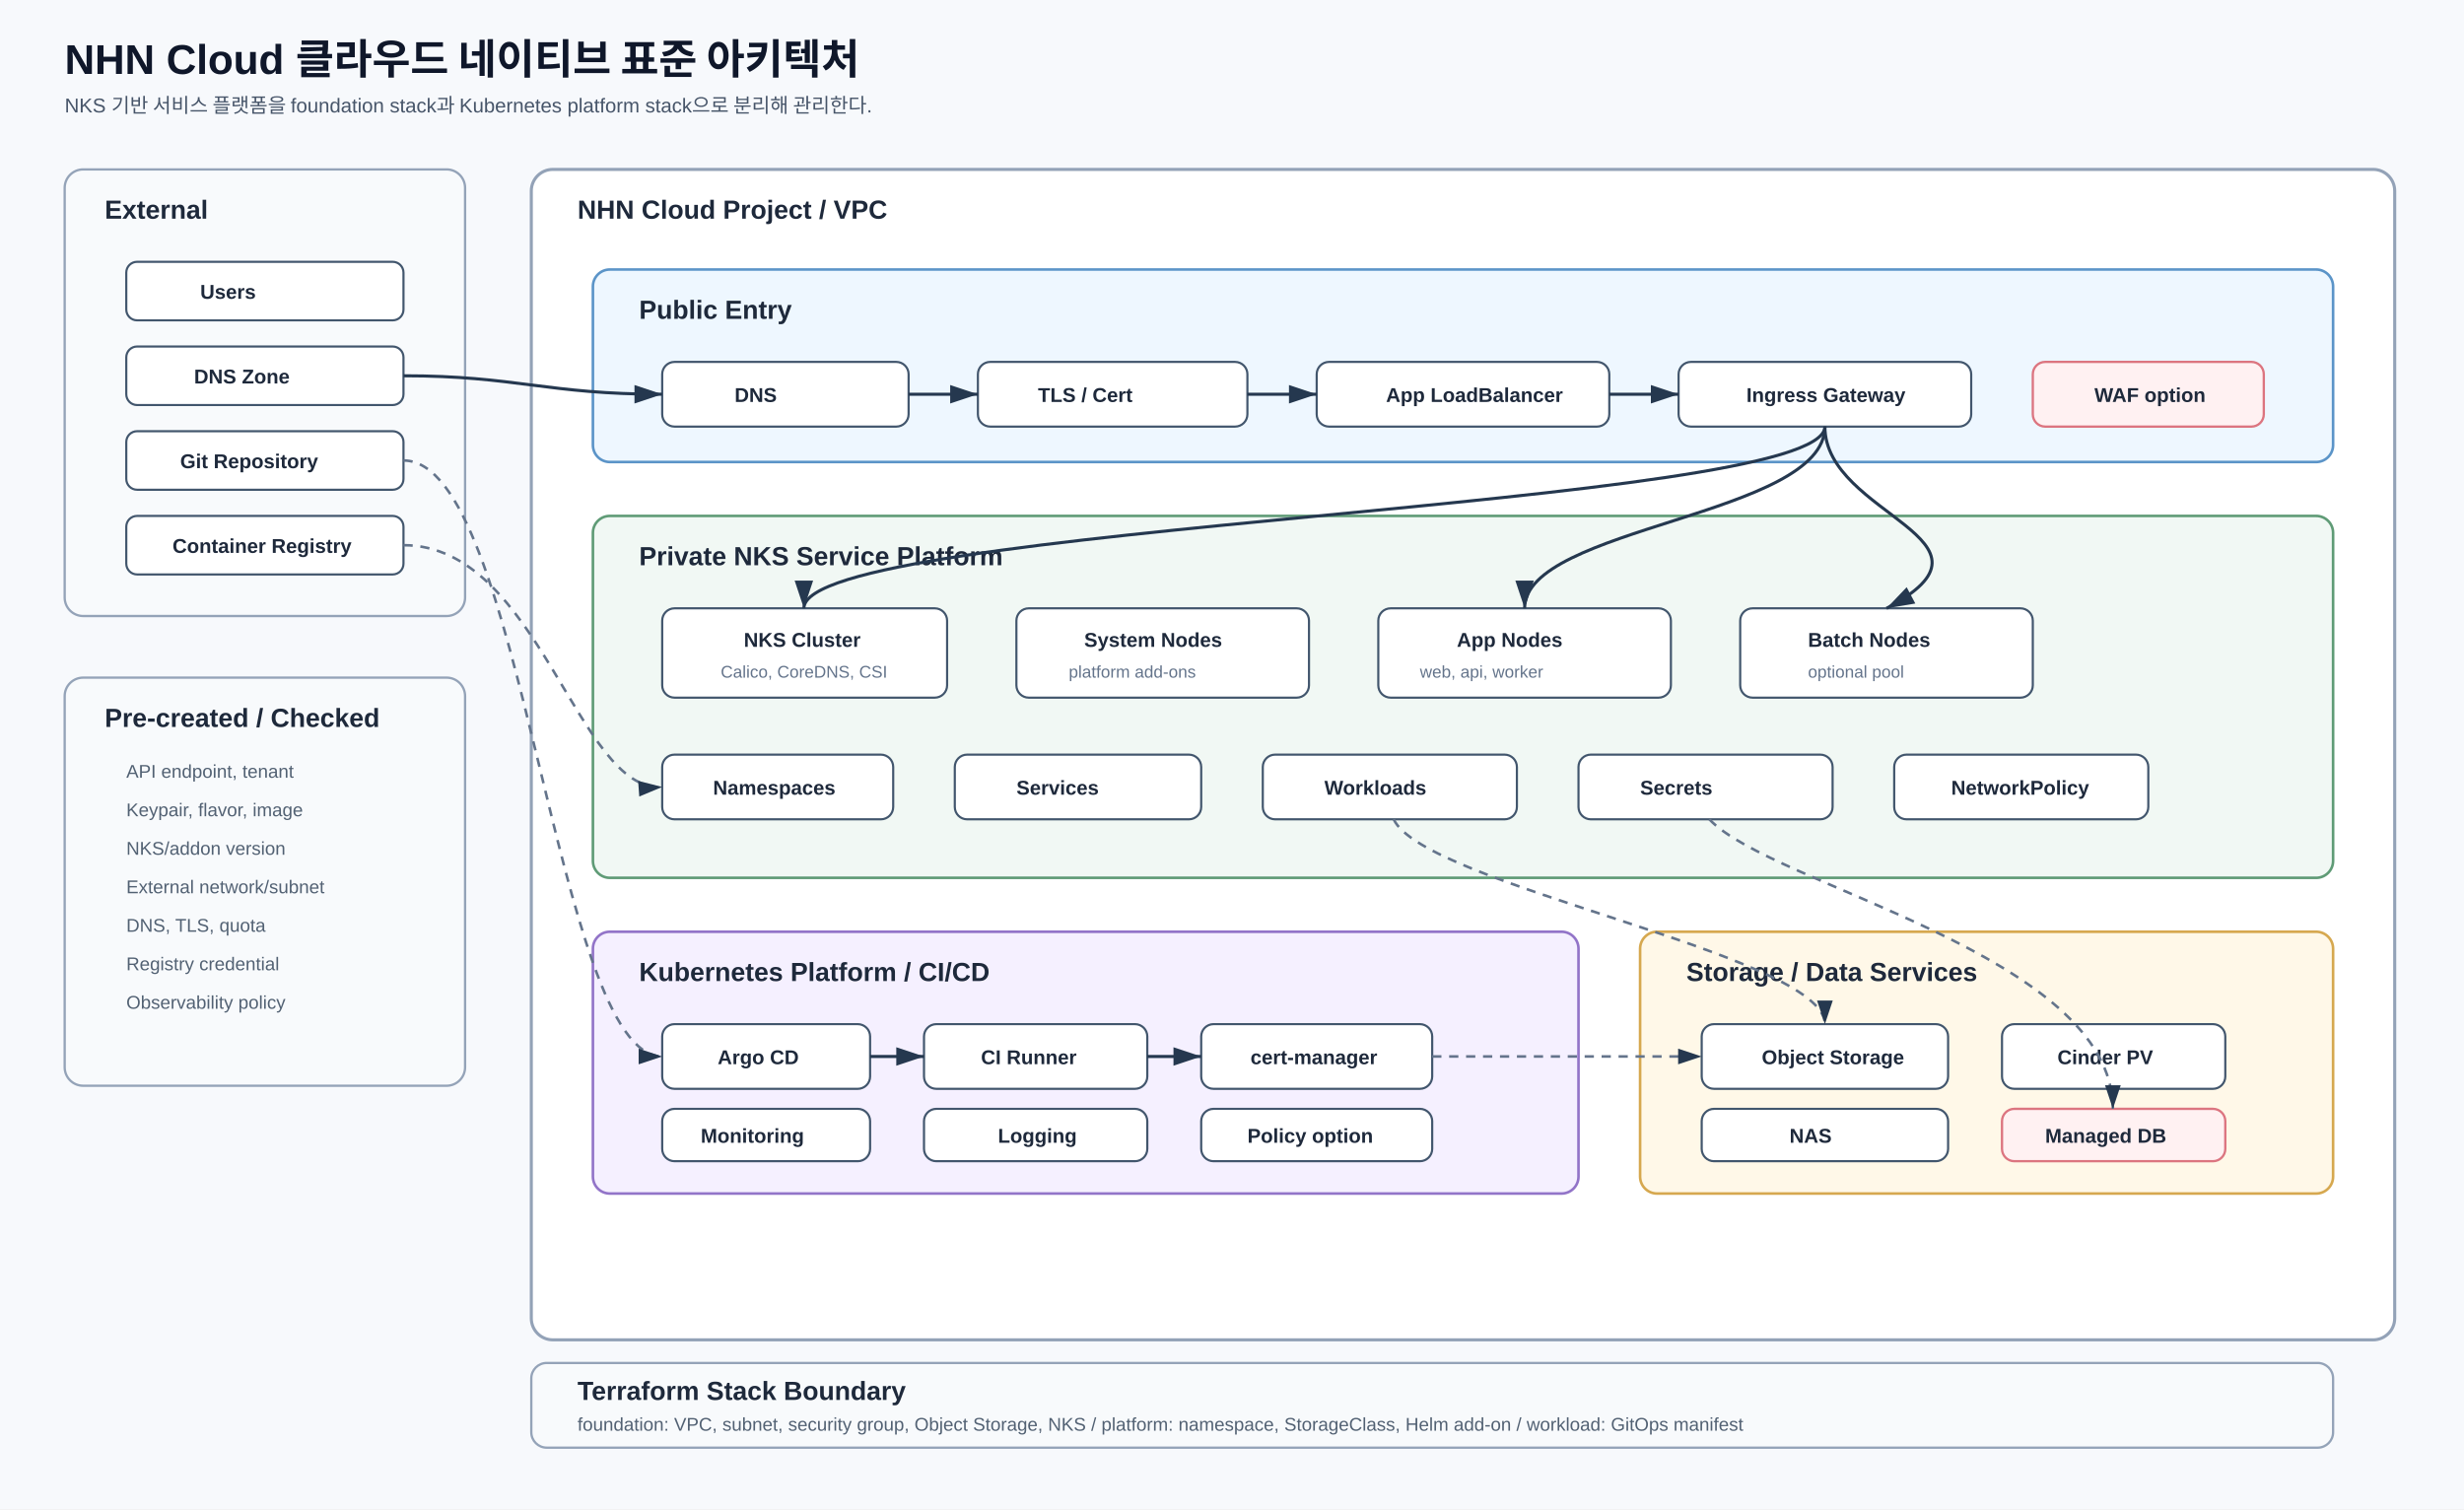
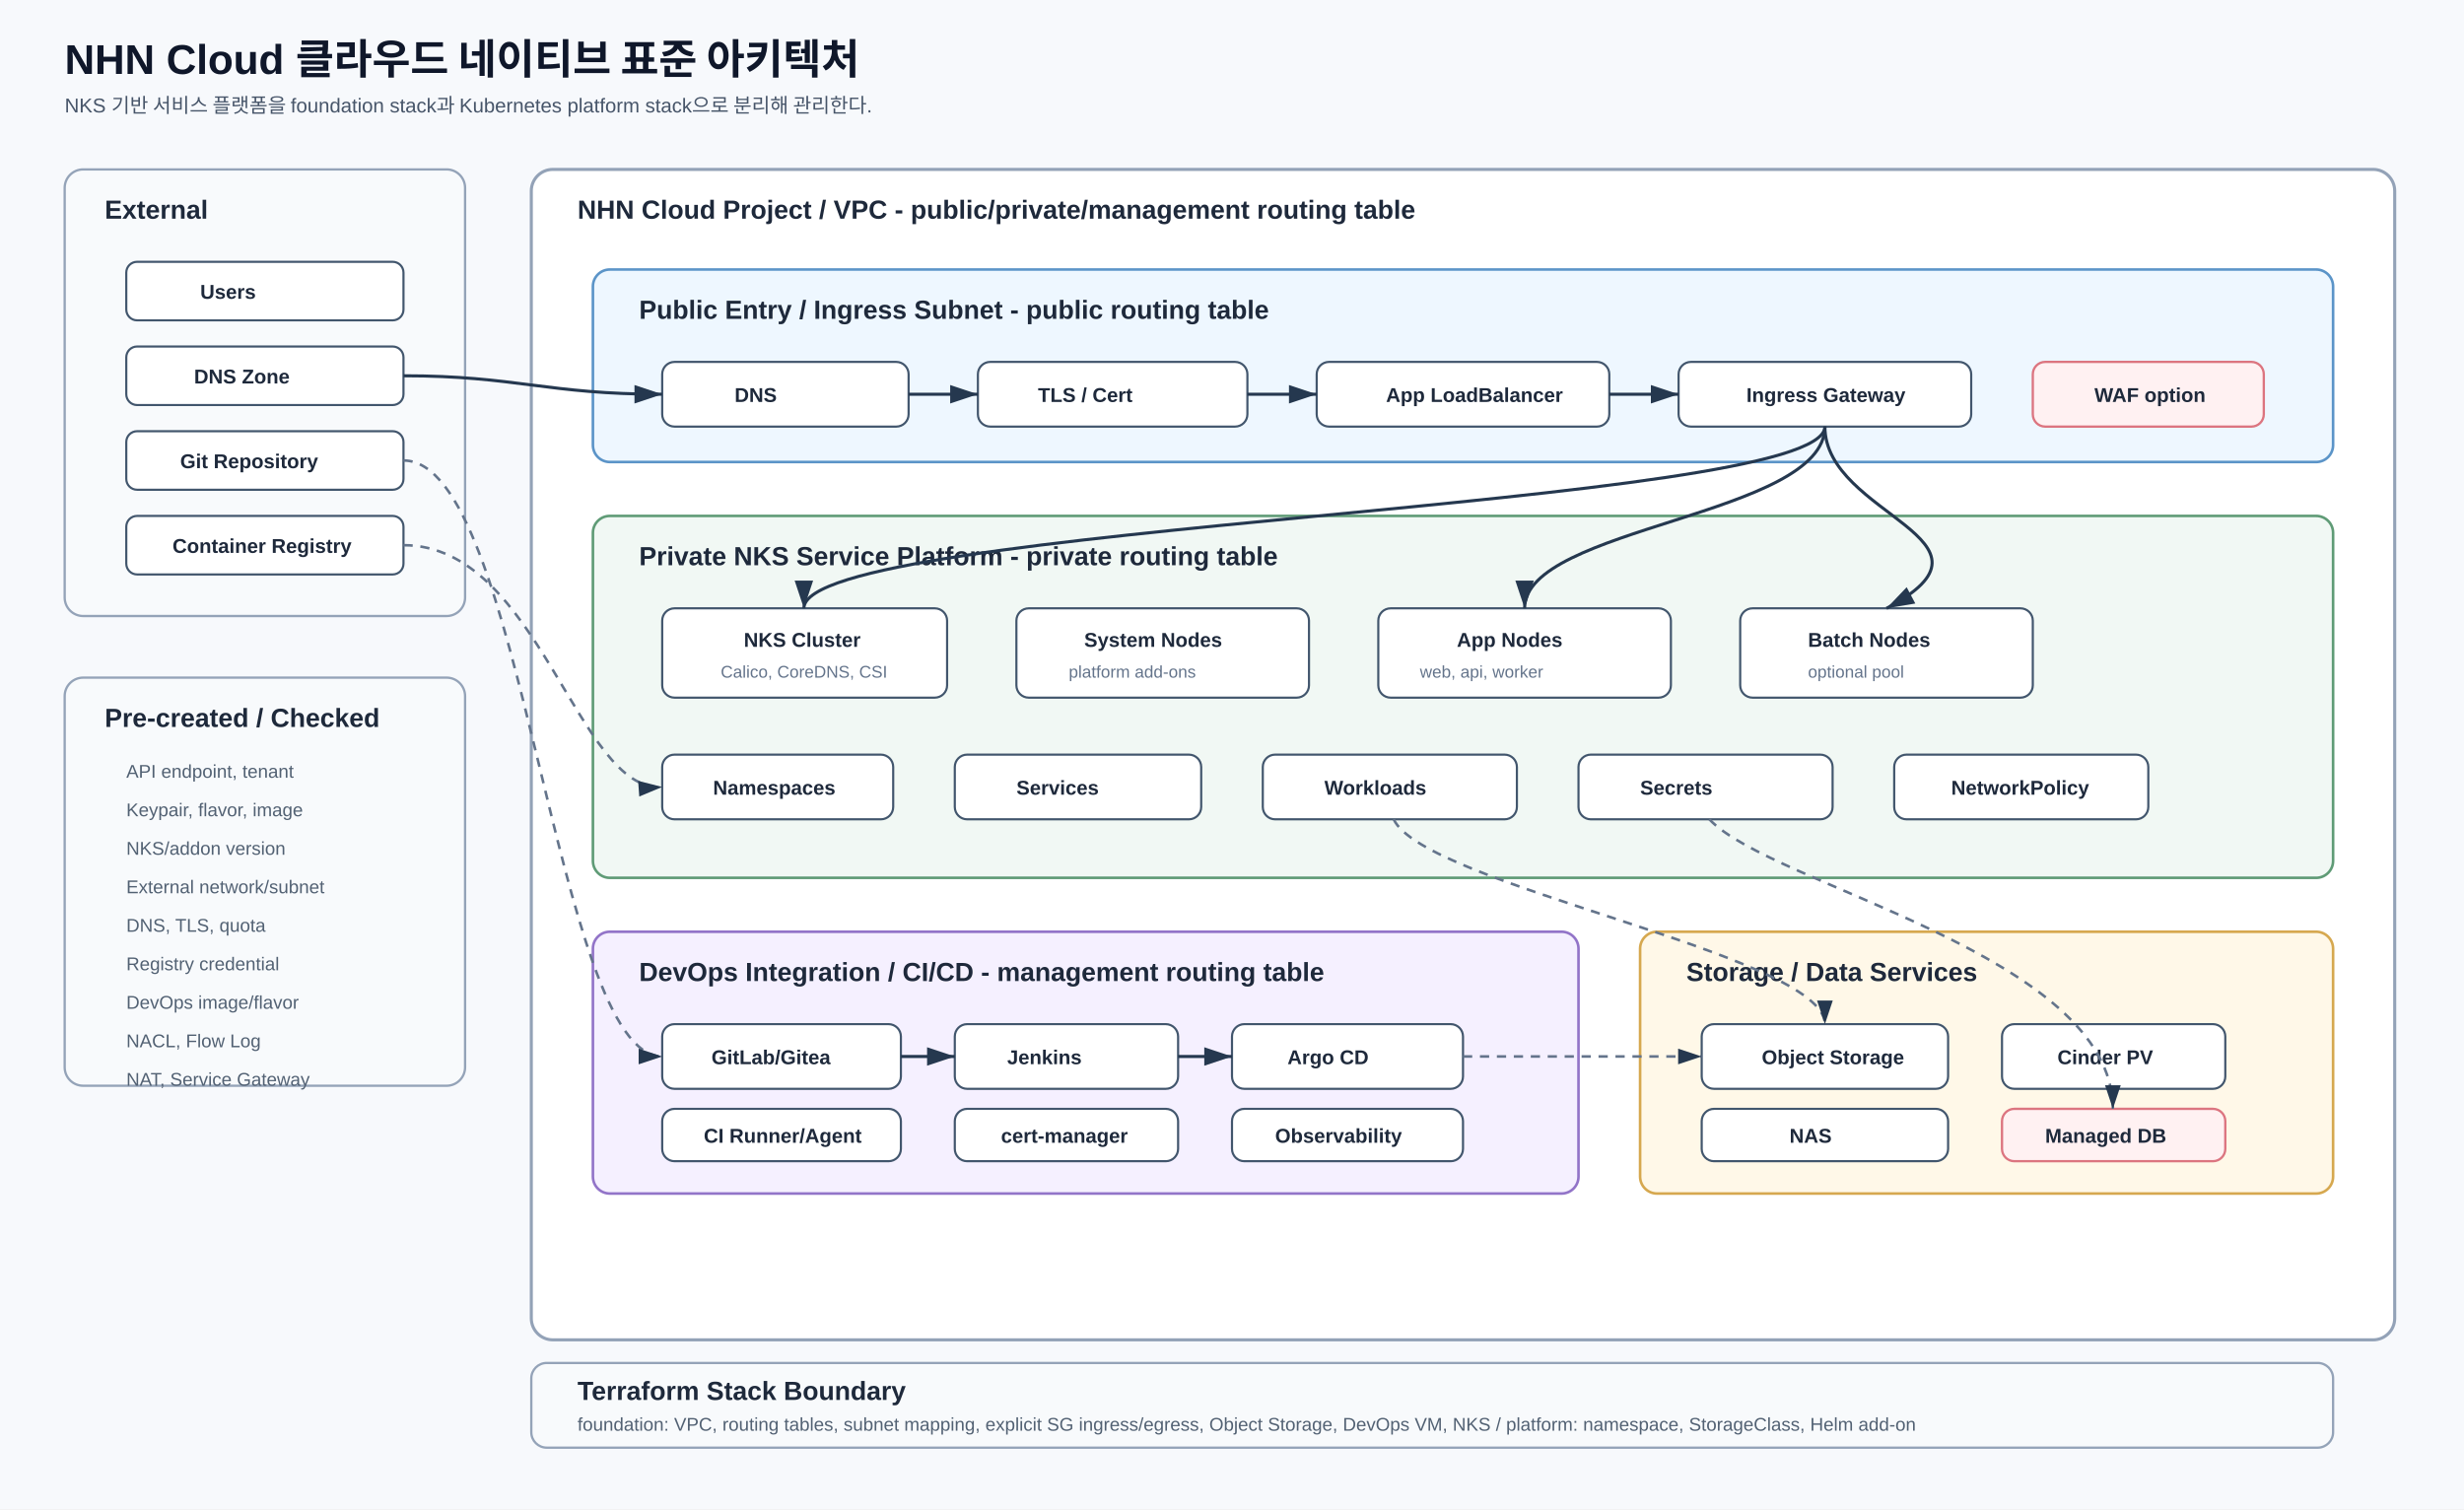
<svg xmlns="http://www.w3.org/2000/svg" width="1600" height="980" viewBox="0 0 1600 980" role="img" aria-labelledby="title desc">
  <defs>
    <marker id="arrow" markerWidth="10" markerHeight="10" refX="9" refY="3" orient="auto" markerUnits="strokeWidth">
      <path d="M0,0 L0,6 L9,3 z" fill="#25384f" />
    </marker>
    <style>
      .bg { fill: #f7f9fc; }
      .project { fill: #ffffff; stroke: #93a2b7; stroke-width: 2; }
      .external { fill: #f8fafc; stroke: #94a3b8; stroke-width: 1.5; }
      .entry { fill: #eef7ff; stroke: #5b94c8; stroke-width: 1.7; }
      .platform { fill: #f1f8f4; stroke: #5f9b76; stroke-width: 1.7; }
      .cicd { fill: #f5f0ff; stroke: #9274c8; stroke-width: 1.7; }
      .storage { fill: #fff8e8; stroke: #d6a84f; stroke-width: 1.7; }
      .manual { fill: #fff1f2; stroke: #dc7580; stroke-width: 1.5; }
      .box { fill: #ffffff; stroke: #42566d; stroke-width: 1.4; }
      .title { font: 700 27px Arial, "Malgun Gothic", sans-serif; fill: #0f172a; }
      .subtitle { font: 13px Arial, "Malgun Gothic", sans-serif; fill: #475569; }
      .section { font: 700 17px Arial, "Malgun Gothic", sans-serif; fill: #1e293b; }
      .label { font: 600 13px Arial, "Malgun Gothic", sans-serif; fill: #1e293b; }
      .small { font: 12px Arial, "Malgun Gothic", sans-serif; fill: #526173; }
      .tiny { font: 11px Arial, "Malgun Gothic", sans-serif; fill: #64748b; }
      .line { stroke: #25384f; stroke-width: 2; fill: none; marker-end: url(#arrow); }
      .dash { stroke: #64748b; stroke-width: 1.7; stroke-dasharray: 6 5; fill: none; marker-end: url(#arrow); }
    </style>
  </defs>
  <rect class="bg" width="1600" height="980" />
  <text class="title" x="42" y="48">NHN Cloud 클라우드 네이티브 표준 아키텍처</text>
  <text class="subtitle" x="42" y="73">NKS 기반 서비스 플랫폼을 foundation stack과 Kubernetes platform stack으로 분리해 관리한다.</text>
  <rect class="external" x="42" y="110" width="260" height="290" rx="12" />
  <text class="section" x="68" y="142">External</text>
  <rect class="box" x="82" y="170" width="180" height="38" rx="7" />
  <text class="label" x="130" y="194">Users</text>
  <rect class="box" x="82" y="225" width="180" height="38" rx="7" />
  <text class="label" x="126" y="249">DNS Zone</text>
  <rect class="box" x="82" y="280" width="180" height="38" rx="7" />
  <text class="label" x="117" y="304">Git Repository</text>
  <rect class="box" x="82" y="335" width="180" height="38" rx="7" />
  <text class="label" x="112" y="359">Container Registry</text>
  <rect class="external" x="42" y="440" width="260" height="265" rx="12" />
  <text class="section" x="68" y="472">Pre-created / Checked</text>
  <text class="small" x="82" y="505">API endpoint, tenant</text>
  <text class="small" x="82" y="530">Keypair, flavor, image</text>
  <text class="small" x="82" y="555">NKS/addon version</text>
  <text class="small" x="82" y="580">External network/subnet</text>
  <text class="small" x="82" y="605">DNS, TLS, quota</text>
  <text class="small" x="82" y="630">Registry credential</text>
-   <text class="small" x="82" y="655">Observability policy</text>
+   <text class="small" x="82" y="655">DevOps image/flavor</text>
+   <text class="small" x="82" y="680">NACL, Flow Log</text>
+   <text class="small" x="82" y="705">NAT, Service Gateway</text>
  <rect class="project" x="345" y="110" width="1210" height="760" rx="14" />
-   <text class="section" x="375" y="142">NHN Cloud Project / VPC</text>
+   <text class="section" x="375" y="142">NHN Cloud Project / VPC - public/private/management routing table</text>
  <rect class="entry" x="385" y="175" width="1130" height="125" rx="11" />
-   <text class="section" x="415" y="207">Public Entry</text>
+   <text class="section" x="415" y="207">Public Entry / Ingress Subnet - public routing table</text>
  <rect class="box" x="430" y="235" width="160" height="42" rx="8" />
  <text class="label" x="477" y="261">DNS</text>
  <rect class="box" x="635" y="235" width="175" height="42" rx="8" />
  <text class="label" x="674" y="261">TLS / Cert</text>
  <rect class="box" x="855" y="235" width="190" height="42" rx="8" />
  <text class="label" x="900" y="261">App LoadBalancer</text>
  <rect class="box" x="1090" y="235" width="190" height="42" rx="8" />
  <text class="label" x="1134" y="261">Ingress Gateway</text>
  <rect class="manual" x="1320" y="235" width="150" height="42" rx="8" />
  <text class="label" x="1360" y="261">WAF option</text>
  <rect class="platform" x="385" y="335" width="1130" height="235" rx="11" />
-   <text class="section" x="415" y="367">Private NKS Service Platform</text>
+   <text class="section" x="415" y="367">Private NKS Service Platform - private routing table</text>
  <rect class="box" x="430" y="395" width="185" height="58" rx="8" />
  <text class="label" x="483" y="420">NKS Cluster</text>
  <text class="tiny" x="468" y="440">Calico, CoreDNS, CSI</text>
  <rect class="box" x="660" y="395" width="190" height="58" rx="8" />
  <text class="label" x="704" y="420">System Nodes</text>
  <text class="tiny" x="694" y="440">platform add-ons</text>
  <rect class="box" x="895" y="395" width="190" height="58" rx="8" />
  <text class="label" x="946" y="420">App Nodes</text>
  <text class="tiny" x="922" y="440">web, api, worker</text>
  <rect class="box" x="1130" y="395" width="190" height="58" rx="8" />
  <text class="label" x="1174" y="420">Batch Nodes</text>
  <text class="tiny" x="1174" y="440">optional pool</text>
  <rect class="box" x="430" y="490" width="150" height="42" rx="8" />
  <text class="label" x="463" y="516">Namespaces</text>
  <rect class="box" x="620" y="490" width="160" height="42" rx="8" />
  <text class="label" x="660" y="516">Services</text>
  <rect class="box" x="820" y="490" width="165" height="42" rx="8" />
  <text class="label" x="860" y="516">Workloads</text>
  <rect class="box" x="1025" y="490" width="165" height="42" rx="8" />
  <text class="label" x="1065" y="516">Secrets</text>
  <rect class="box" x="1230" y="490" width="165" height="42" rx="8" />
  <text class="label" x="1267" y="516">NetworkPolicy</text>
  <rect class="cicd" x="385" y="605" width="640" height="170" rx="11" />
-   <text class="section" x="415" y="637">Kubernetes Platform / CI/CD</text>
-   <rect class="box" x="430" y="665" width="135" height="42" rx="8" />
-   <text class="label" x="466" y="691">Argo CD</text>
-   <rect class="box" x="600" y="665" width="145" height="42" rx="8" />
-   <text class="label" x="637" y="691">CI Runner</text>
-   <rect class="box" x="780" y="665" width="150" height="42" rx="8" />
-   <text class="label" x="812" y="691">cert-manager</text>
-   <rect class="box" x="430" y="720" width="135" height="34" rx="8" />
-   <text class="label" x="455" y="742">Monitoring</text>
-   <rect class="box" x="600" y="720" width="145" height="34" rx="8" />
-   <text class="label" x="648" y="742">Logging</text>
-   <rect class="box" x="780" y="720" width="150" height="34" rx="8" />
-   <text class="label" x="810" y="742">Policy option</text>
+   <text class="section" x="415" y="637">DevOps Integration / CI/CD - management routing table</text>
+   <rect class="box" x="430" y="665" width="155" height="42" rx="8" />
+   <text class="label" x="462" y="691">GitLab/Gitea</text>
+   <rect class="box" x="620" y="665" width="145" height="42" rx="8" />
+   <text class="label" x="654" y="691">Jenkins</text>
+   <rect class="box" x="800" y="665" width="150" height="42" rx="8" />
+   <text class="label" x="836" y="691">Argo CD</text>
+   <rect class="box" x="430" y="720" width="155" height="34" rx="8" />
+   <text class="label" x="457" y="742">CI Runner/Agent</text>
+   <rect class="box" x="620" y="720" width="145" height="34" rx="8" />
+   <text class="label" x="650" y="742">cert-manager</text>
+   <rect class="box" x="800" y="720" width="150" height="34" rx="8" />
+   <text class="label" x="828" y="742">Observability</text>
  <rect class="storage" x="1065" y="605" width="450" height="170" rx="11" />
  <text class="section" x="1095" y="637">Storage / Data Services</text>
  <rect class="box" x="1105" y="665" width="160" height="42" rx="8" />
  <text class="label" x="1144" y="691">Object Storage</text>
  <rect class="box" x="1300" y="665" width="145" height="42" rx="8" />
  <text class="label" x="1336" y="691">Cinder PV</text>
  <rect class="box" x="1105" y="720" width="160" height="34" rx="8" />
  <text class="label" x="1162" y="742">NAS</text>
  <rect class="manual" x="1300" y="720" width="145" height="34" rx="8" />
  <text class="label" x="1328" y="742">Managed DB</text>
  <rect class="external" x="345" y="885" width="1170" height="55" rx="10" />
  <text class="section" x="375" y="909">Terraform Stack Boundary</text>
-   <text class="small" x="375" y="929">foundation: VPC, subnet, security group, Object Storage, NKS / platform: namespace, StorageClass, Helm add-on / workload: GitOps manifest</text>
+   <text class="small" x="375" y="929">foundation: VPC, routing tables, subnet mapping, explicit SG ingress/egress, Object Storage, DevOps VM, NKS / platform: namespace, StorageClass, Helm add-on</text>
  <path class="line" d="M262 244 C335 244, 355 256, 430 256" />
  <path class="line" d="M590 256 L635 256" />
  <path class="line" d="M810 256 L855 256" />
  <path class="line" d="M1045 256 L1090 256" />
  <path class="line" d="M1185 277 C1185 330, 522 340, 522 395" />
  <path class="line" d="M1185 277 C1185 335, 990 342, 990 395" />
  <path class="line" d="M1185 277 C1185 335, 1310 350, 1225 395" />
  <path class="dash" d="M262 299 C340 299, 360 686, 430 686" />
-   <path class="line" d="M565 686 L600 686" />
-   <path class="line" d="M745 686 L780 686" />
-   <path class="dash" d="M930 686 C1000 686, 1030 686, 1105 686" />
+   <path class="line" d="M585 686 L620 686" />
+   <path class="line" d="M765 686 L800 686" />
+   <path class="dash" d="M950 686 C1000 686, 1030 686, 1105 686" />
  <path class="dash" d="M905 532 C925 575, 1185 620, 1185 665" />
  <path class="dash" d="M1110 532 C1150 575, 1372 620, 1372 720" />
  <path class="dash" d="M262 354 C350 354, 375 515, 430 511" />
</svg>
